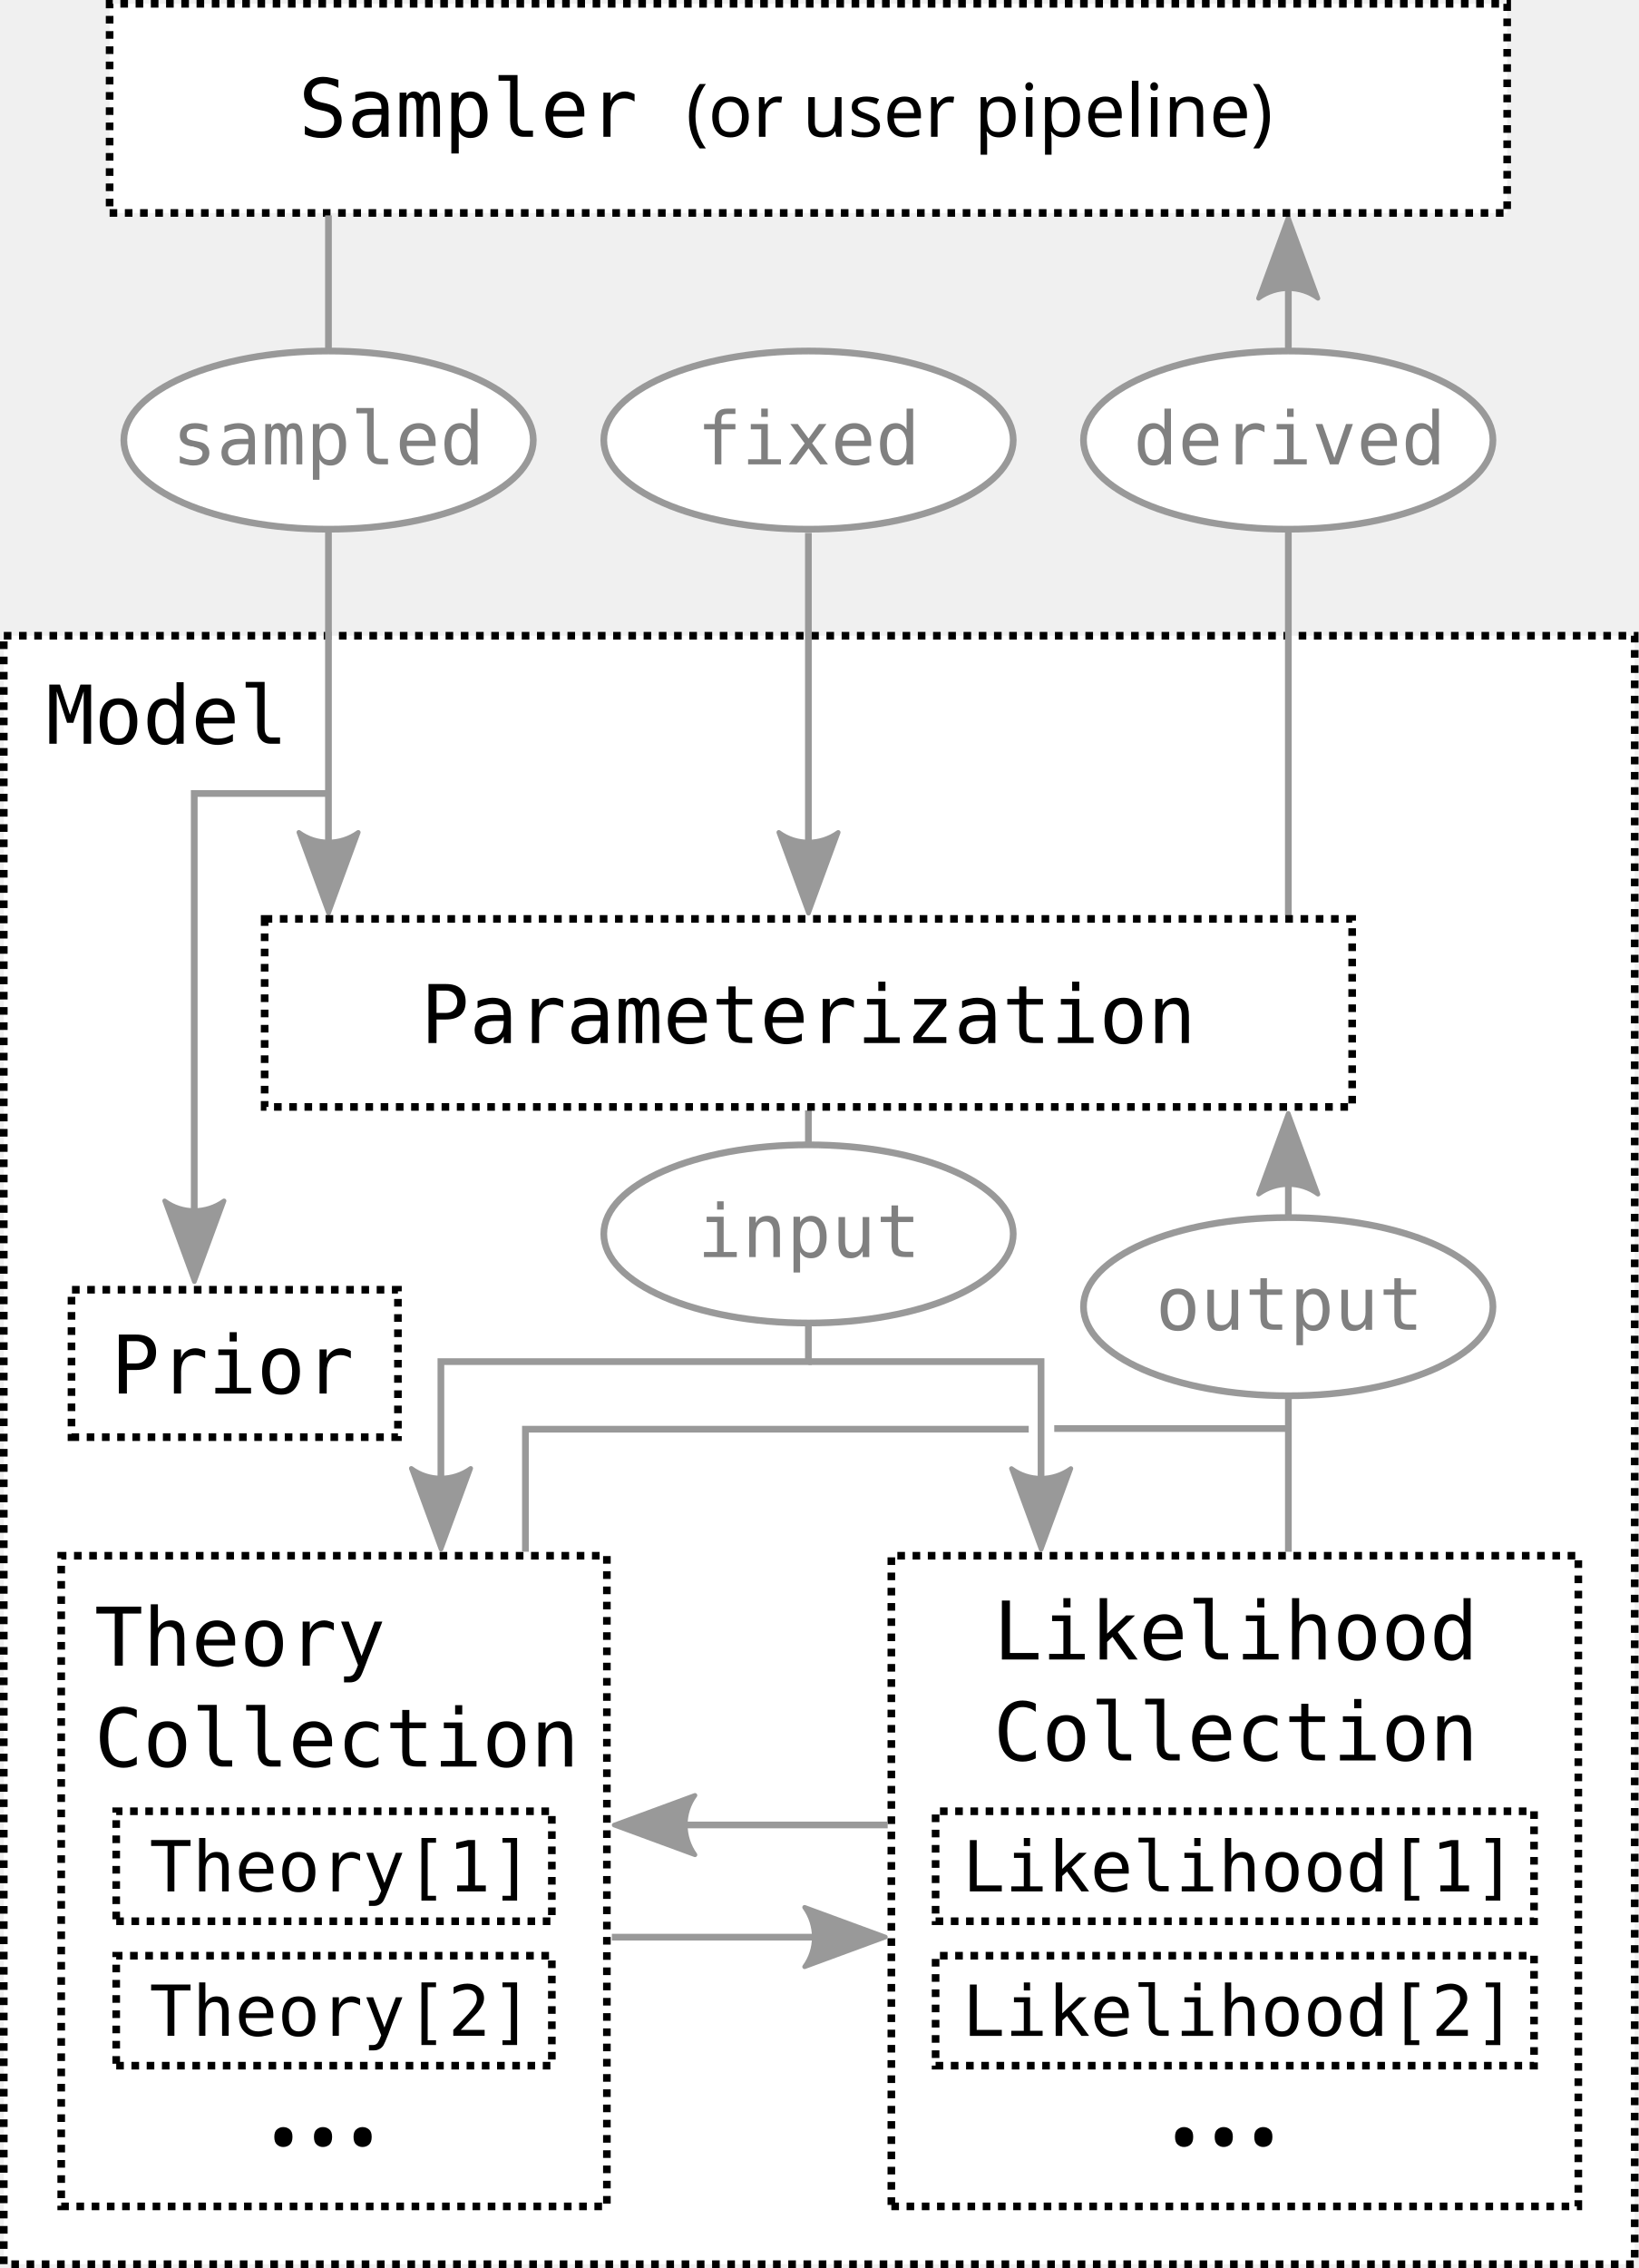
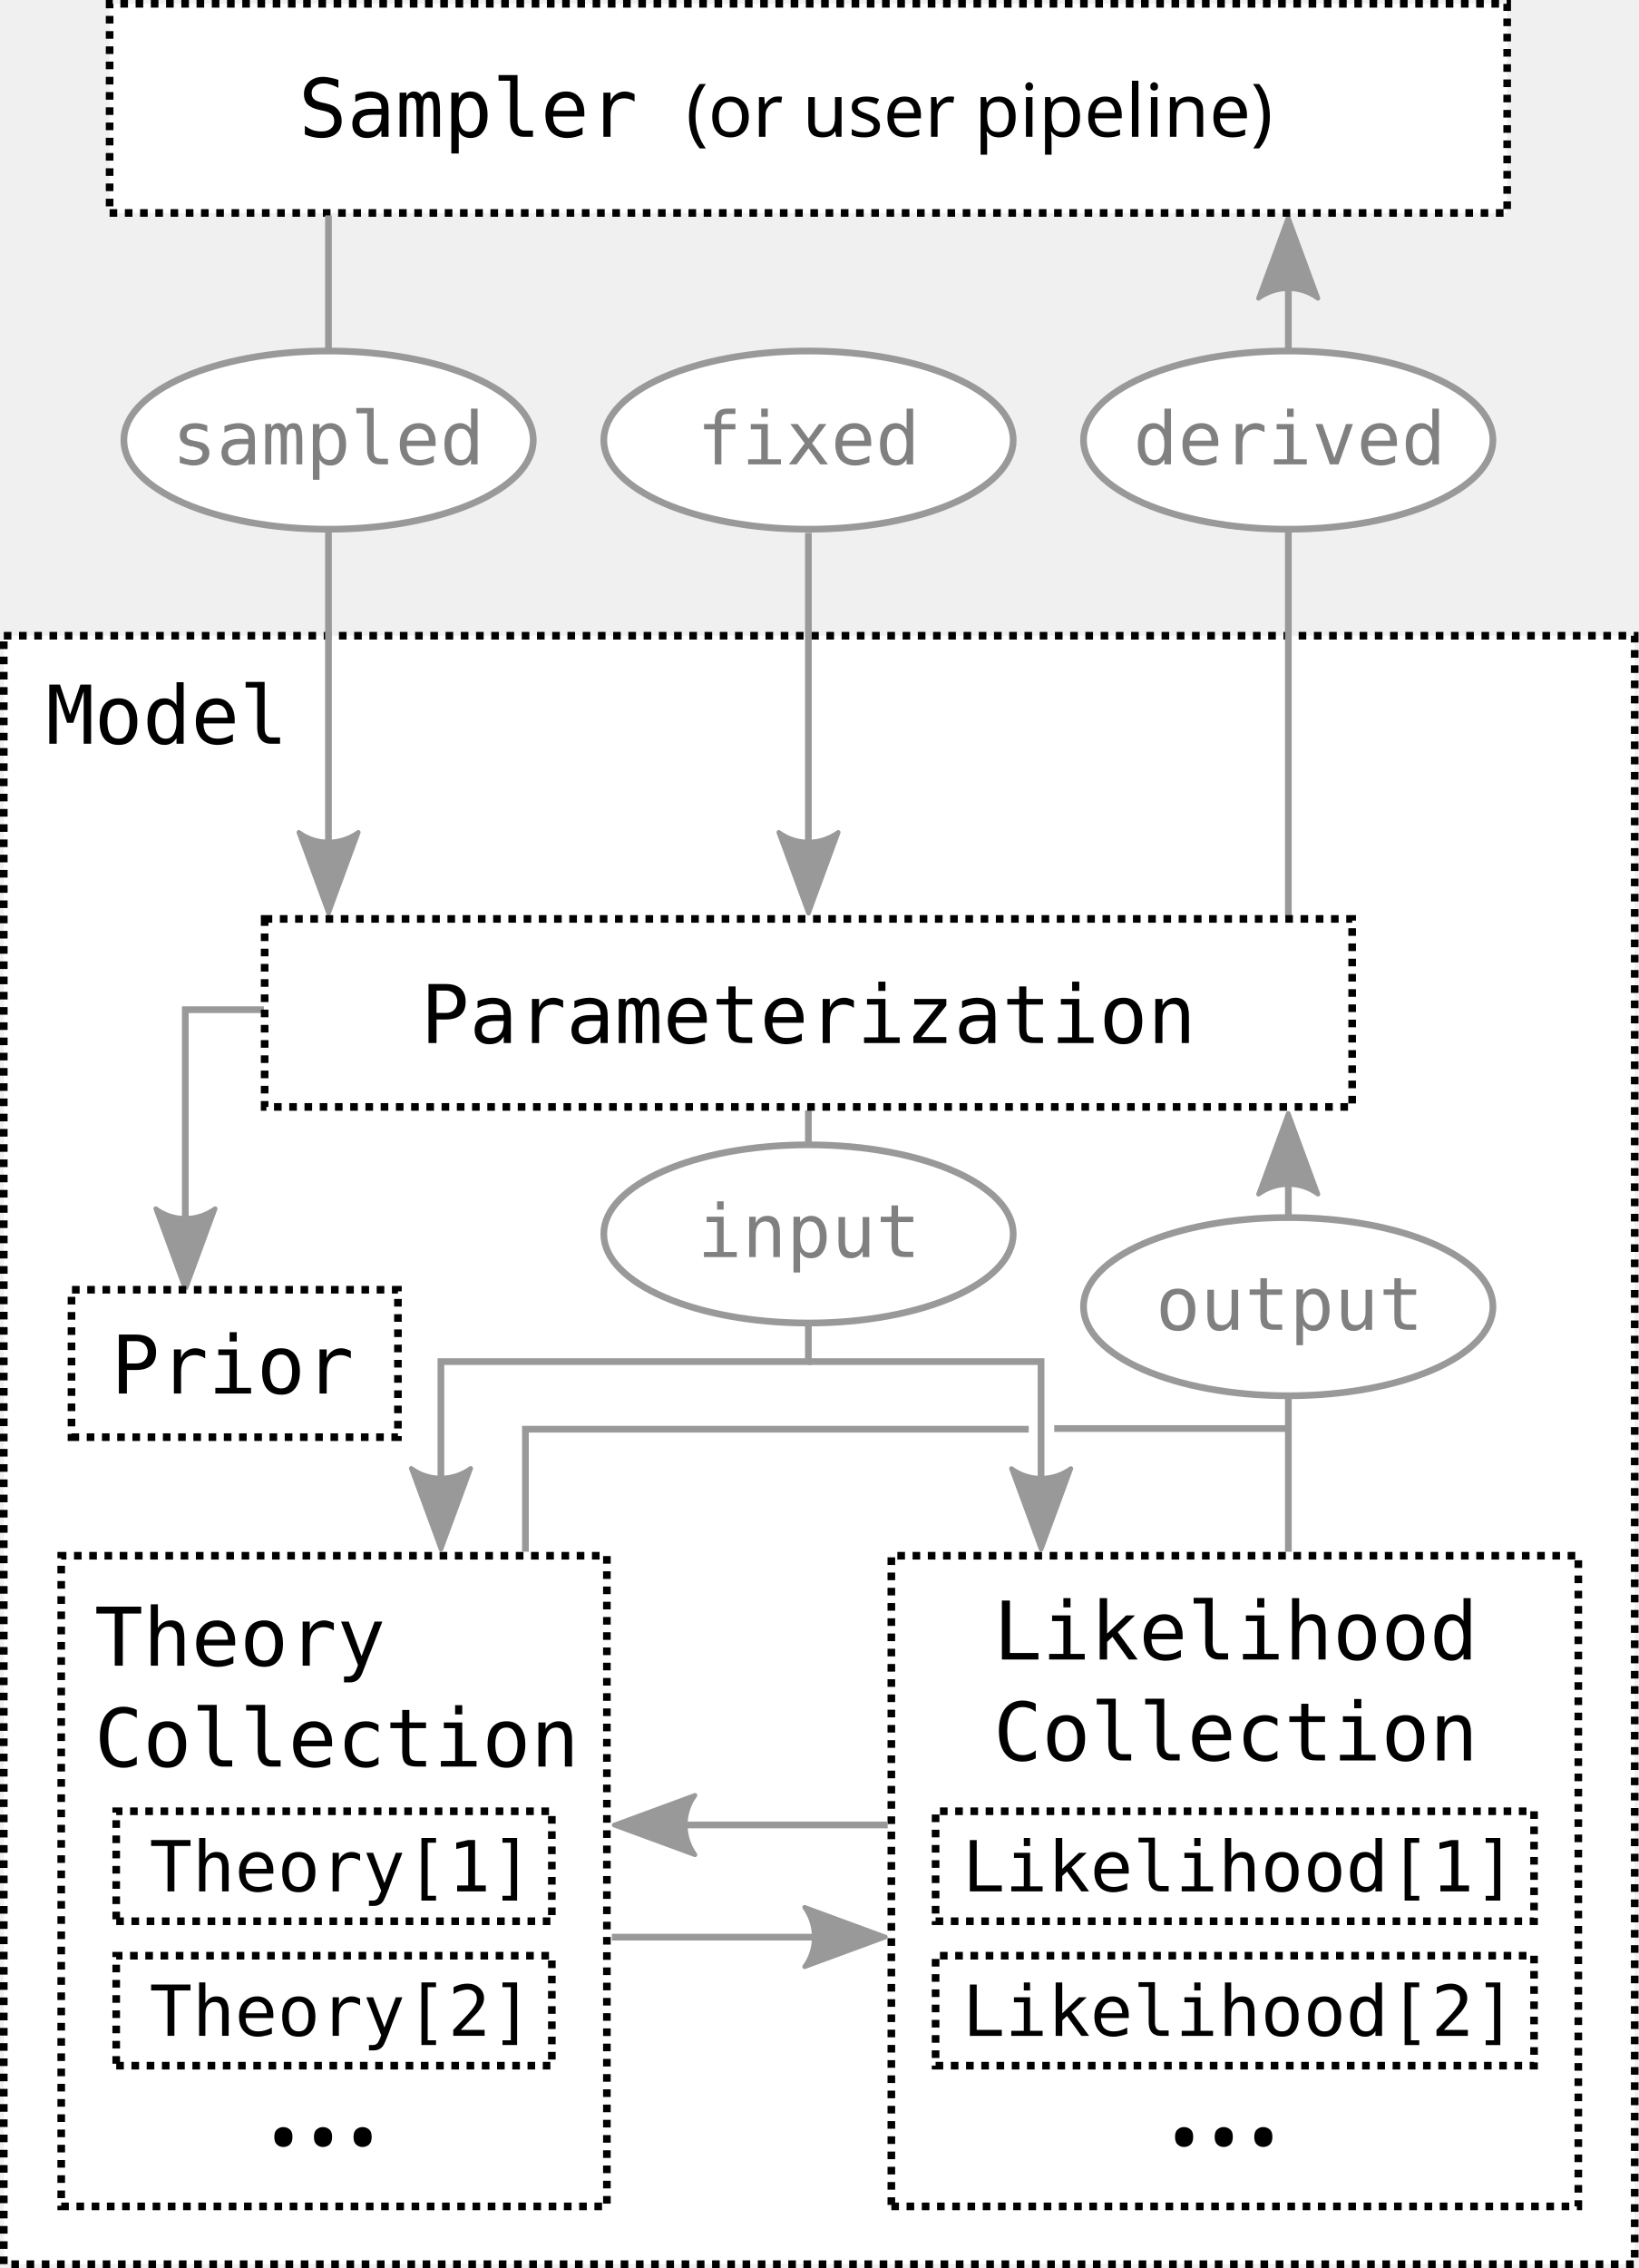
<svg xmlns="http://www.w3.org/2000/svg" width="86.047mm" height="119.081mm" viewBox="0 0 86.047 119.081" version="1.1" id="svg8">
  <defs id="defs2">
    <marker style="overflow:visible" id="marker2227" refX="0" refY="0" orient="auto">
      <path transform="matrix(1.1,0,0,1.1,1.1,0)" d="M 8.719,4.034 -2.207,0.016 8.719,-4.002 c -1.745,2.372 -1.735,5.617 -6e-7,8.035 z" style="fill:#999999;fill-opacity:1;fill-rule:evenodd;stroke:#999999;stroke-width:0.625;stroke-linejoin:round;stroke-opacity:1" id="path2225" />
    </marker>
    <marker orient="auto" refY="0" refX="0" id="marker1141" style="overflow:visible">
      <path id="path1139" style="fill:#999999;fill-opacity:1;fill-rule:evenodd;stroke:#999999;stroke-width:0.625;stroke-linejoin:round;stroke-opacity:1" d="M 8.719,4.034 -2.207,0.016 8.719,-4.002 c -1.745,2.372 -1.735,5.617 -6e-7,8.035 z" transform="matrix(1.1,0,0,1.1,1.1,0)" />
    </marker>
    <marker orient="auto" refY="0.0" refX="0.0" id="marker1460" style="overflow:visible;">
      <path id="path1458" style="fill-rule:evenodd;stroke-width:0.625;stroke-linejoin:round;stroke:#999999;stroke-opacity:1;fill:#999999;fill-opacity:1" d="M 8.719,4.034 L -2.207,0.016 L 8.719,-4.002 C 6.973,-1.63 6.983,1.616 8.719,4.034 z " transform="scale(1.1) rotate(180) translate(1,0)" />
    </marker>
    <marker orient="auto" refY="0.0" refX="0.0" id="Arrow2Lend" style="overflow:visible;">
      <path id="path1195" style="fill-rule:evenodd;stroke-width:0.625;stroke-linejoin:round;stroke:#999999;stroke-opacity:1;fill:#999999;fill-opacity:1" d="M 8.719,4.034 L -2.207,0.016 L 8.719,-4.002 C 6.973,-1.63 6.983,1.616 8.719,4.034 z " transform="scale(1.1) rotate(180) translate(1,0)" />
    </marker>
    <marker orient="auto" refY="0.0" refX="0.0" id="marker1445" style="overflow:visible">
      <path id="path1192" style="fill-rule:evenodd;stroke-width:0.625;stroke-linejoin:round;stroke:#999999;stroke-opacity:1;fill:#999999;fill-opacity:1" d="M 8.719,4.034 L -2.207,0.016 L 8.719,-4.002 C 6.973,-1.63 6.983,1.616 8.719,4.034 z " transform="scale(1.1) translate(1,0)" />
    </marker>
    <marker orient="auto" refY="0.0" refX="0.0" id="Arrow1Lend" style="overflow:visible;">
      <path id="path1177" d="M 0.0,0.0 L 5.0,-5.0 L -12.5,0.0 L 5.0,5.0 L 0.0,0.0 z " style="fill-rule:evenodd;stroke:#999999;stroke-width:1pt;stroke-opacity:1;fill:#999999;fill-opacity:1" transform="scale(0.8) rotate(180) translate(12.5,0)" />
    </marker>
    <marker orient="auto" refY="0.0" refX="0.0" id="marker1440" style="overflow:visible">
      <path id="path1438" d="M 0.0,0.0 L 5.0,-5.0 L -12.5,0.0 L 5.0,5.0 L 0.0,0.0 z " style="fill-rule:evenodd;stroke:#999999;stroke-width:1pt;stroke-opacity:1;fill:#999999;fill-opacity:1" transform="scale(0.8) translate(12.5,0)" />
    </marker>
    <marker orient="auto" refY="0.0" refX="0.0" id="Arrow1Lstart" style="overflow:visible">
      <path id="path1174" d="M 0.0,0.0 L 5.0,-5.0 L -12.5,0.0 L 5.0,5.0 L 0.0,0.0 z " style="fill-rule:evenodd;stroke:#999999;stroke-width:1pt;stroke-opacity:1;fill:#999999;fill-opacity:1" transform="scale(0.8) translate(12.5,0)" />
    </marker>
    <marker style="overflow:visible" id="marker5993" refX="0" refY="0" orient="auto">
      <path transform="matrix(1.1,0,0,1.1,1.1,0)" d="M 8.719,4.034 -2.207,0.016 8.719,-4.002 c -1.745,2.372 -1.735,5.617 -6e-7,8.035 z" style="fill:#999999;fill-opacity:1;fill-rule:evenodd;stroke:#999999;stroke-width:0.625;stroke-linejoin:round;stroke-opacity:1" id="path5991" />
    </marker>
    <marker orient="auto" refY="0" refX="0" id="marker5827" style="overflow:visible">
      <path id="path5825" style="fill:#999999;fill-opacity:1;fill-rule:evenodd;stroke:#999999;stroke-width:0.625;stroke-linejoin:round;stroke-opacity:1" d="M 8.719,4.034 -2.207,0.016 8.719,-4.002 c -1.745,2.372 -1.735,5.617 -6e-7,8.035 z" transform="matrix(1.1,0,0,1.1,1.1,0)" />
    </marker>
    <marker orient="auto" refY="0" refX="0" id="marker5817" style="overflow:visible">
      <path id="path5815" style="fill:#999999;fill-opacity:1;fill-rule:evenodd;stroke:#999999;stroke-width:0.625;stroke-linejoin:round;stroke-opacity:1" d="M 8.719,4.034 -2.207,0.016 8.719,-4.002 c -1.745,2.372 -1.735,5.617 -6e-7,8.035 z" transform="matrix(1.1,0,0,1.1,1.1,0)" />
    </marker>
    <marker orient="auto" refY="0" refX="0" id="marker4265" style="overflow:visible">
      <path id="path4263" style="fill:#999999;fill-opacity:1;fill-rule:evenodd;stroke:#999999;stroke-width:0.625;stroke-linejoin:round;stroke-opacity:1" d="M 8.719,4.034 -2.207,0.016 8.719,-4.002 c -1.745,2.372 -1.735,5.617 -6e-7,8.035 z" transform="matrix(1.1,0,0,1.1,1.1,0)" />
    </marker>
    <marker style="overflow:visible" id="marker4069" refX="0" refY="0" orient="auto">
      <path transform="matrix(1.1,0,0,1.1,1.1,0)" d="M 8.719,4.034 -2.207,0.016 8.719,-4.002 c -1.745,2.372 -1.735,5.617 -6e-7,8.035 z" style="fill:#999999;fill-opacity:1;fill-rule:evenodd;stroke:#999999;stroke-width:0.625;stroke-linejoin:round;stroke-opacity:1" id="path4067" />
    </marker>
    <marker orient="auto" refY="0" refX="0" id="Arrow2Lstart" style="overflow:visible">
      <path id="path3539" style="fill:#999999;fill-opacity:1;fill-rule:evenodd;stroke:#999999;stroke-width:0.625;stroke-linejoin:round;stroke-opacity:1" d="M 8.719,4.034 -2.207,0.016 8.719,-4.002 c -1.745,2.372 -1.735,5.617 -6e-7,8.035 z" transform="matrix(1.1,0,0,1.1,1.1,0)" />
    </marker>
  </defs>
  <g id="layer1" transform="translate(-50.44539,-69.7222)">
    <rect style="fill:#ffffff;stroke:#000000;stroke-width:0.4;stroke-miterlimit:4;stroke-dasharray:0.4, 0.4;stroke-dashoffset:0" id="rect26257" width="85.647" height="85.502" x="50.645" y="103.101" />
    <path id="path4874" d="M 118.102,81.612 V 117.789" style="fill:none;stroke:#999999;stroke-width:0.353;stroke-linecap:butt;stroke-linejoin:miter;stroke-miterlimit:4;stroke-dasharray:none;stroke-opacity:1;marker-start:url(#marker4265)" />
    <text xml:space="preserve" style="font-style:normal;font-weight:normal;font-size:10.583px;line-height:1.25;font-family:sans-serif;letter-spacing:0px;word-spacing:0px;fill:#000000;fill-opacity:1;stroke:none;stroke-width:0.265" x="118.328" y="182.102" id="text20">
      <tspan id="tspan18" x="118.328" y="191.466" style="stroke-width:0.265" />
    </text>
    <rect y="-80.903" x="56.202" height="10.981" width="73.392" id="rect27076" style="fill:#ffffff;stroke:#000000;stroke-width:0.4;stroke-miterlimit:4;stroke-dasharray:0.4, 0.4;stroke-dashoffset:0" transform="scale(1,-1)" />
    <text xml:space="preserve" style="font-style:normal;font-variant:normal;font-weight:normal;font-stretch:normal;font-size:4.233px;line-height:1.25;font-family:'DejaVu Sans Mono';-inkscape-font-specification:'DejaVu Sans Mono, Normal';font-variant-ligatures:normal;font-variant-caps:normal;font-variant-numeric:normal;font-feature-settings:normal;text-align:start;letter-spacing:0px;word-spacing:0px;writing-mode:lr-tb;text-anchor:start;fill:#000000;fill-opacity:1;stroke:none;stroke-width:0.265" x="66.282" y="76.727" id="text32" transform="scale(0.9976707,1.002335)">
      <tspan x="66.282" y="76.727" style="font-style:normal;font-variant:normal;font-weight:normal;font-stretch:normal;font-size:4.233px;font-family:'DejaVu Sans Mono';-inkscape-font-specification:'DejaVu Sans Mono, Normal';font-variant-ligatures:normal;font-variant-caps:normal;font-variant-numeric:normal;font-feature-settings:normal;text-align:start;writing-mode:lr-tb;text-anchor:start;stroke-width:0.265" id="tspan65">Sampler <tspan style="font-style:normal;font-variant:normal;font-weight:normal;font-stretch:normal;font-size:3.881px;font-family:sans-serif;-inkscape-font-specification:'sans-serif, Normal';font-variant-ligatures:normal;font-variant-caps:normal;font-variant-numeric:normal;font-feature-settings:normal;text-align:start;writing-mode:lr-tb;text-anchor:start" id="tspan8004">(or user pipeline)</tspan>
      </tspan>
    </text>
    <path id="path15054" d="m 67.694,117.198 2e-6,-36.167" style="fill:none;stroke:#999999;stroke-width:0.353;stroke-linecap:butt;stroke-linejoin:miter;stroke-miterlimit:4;stroke-dasharray:none;stroke-opacity:1;marker-start:url(#Arrow2Lstart)" />
    <ellipse style="fill:#ffffff;stroke:#999999;stroke-width:0.353;stroke-miterlimit:4;stroke-dasharray:none;stroke-dashoffset:0" id="ellipse6195" cx="67.7" cy="92.83" rx="10.751" ry="4.678" />
    <text xml:space="preserve" style="font-style:normal;font-variant:normal;font-weight:normal;font-stretch:normal;font-size:3.881px;line-height:1.25;font-family:'DejaVu Sans Mono';-inkscape-font-specification:'DejaVu Sans Mono, Normal';font-variant-ligatures:normal;font-variant-caps:normal;font-variant-numeric:normal;font-feature-settings:normal;text-align:start;letter-spacing:0px;word-spacing:0px;writing-mode:lr-tb;text-anchor:start;fill:#808080;fill-opacity:1;stroke:none;stroke-width:0.222" x="59.268" y="94.439" id="text6000" transform="scale(1.003554,0.9964585)">
      <tspan id="tspan5998" x="59.268" y="94.439" style="font-style:normal;font-variant:normal;font-weight:normal;font-stretch:normal;font-size:3.881px;font-family:'DejaVu Sans Mono';-inkscape-font-specification:'DejaVu Sans Mono, Normal';font-variant-ligatures:normal;font-variant-caps:normal;font-variant-numeric:normal;font-feature-settings:normal;text-align:start;writing-mode:lr-tb;text-anchor:start;fill:#808080;stroke-width:0.222">sampled</tspan>
    </text>
    <ellipse style="fill:#ffffff;stroke:#999999;stroke-width:0.353;stroke-miterlimit:4;stroke-dasharray:none;stroke-dashoffset:0" id="ellipse6211" cx="118.096" cy="92.83" rx="10.751" ry="4.678" />
    <text xml:space="preserve" style="font-style:normal;font-variant:normal;font-weight:normal;font-stretch:normal;font-size:3.881px;line-height:1.25;font-family:'DejaVu Sans Mono';-inkscape-font-specification:'DejaVu Sans Mono, Normal';font-variant-ligatures:normal;font-variant-caps:normal;font-variant-numeric:normal;font-feature-settings:normal;text-align:start;letter-spacing:0px;word-spacing:0px;writing-mode:lr-tb;text-anchor:start;fill:#808080;fill-opacity:1;stroke:none;stroke-width:0.222" x="109.573" y="94.439" id="text6004" transform="scale(1.003554,0.9964585)">
      <tspan id="tspan6002" x="109.573" y="94.439" style="font-style:normal;font-variant:normal;font-weight:normal;font-stretch:normal;font-size:3.881px;font-family:'DejaVu Sans Mono';-inkscape-font-specification:'DejaVu Sans Mono, Normal';font-variant-ligatures:normal;font-variant-caps:normal;font-variant-numeric:normal;font-feature-settings:normal;text-align:start;writing-mode:lr-tb;text-anchor:start;fill:#808080;stroke-width:0.222">derived</tspan>
    </text>
    <path style="fill:none;stroke:#999999;stroke-width:0.353;stroke-linecap:butt;stroke-linejoin:miter;stroke-miterlimit:4;stroke-dasharray:none;stroke-opacity:1;marker-start:url(#marker5827)" d="m 73.599,150.593 v -9.379 H 92.898 v -13.191" id="path2293" />
    <g id="g1165" transform="translate(0,-4.347614)">
      <ellipse ry="4.678" rx="10.751" cy="138.857" cx="92.904" id="ellipse6222" style="fill:#ffffff;stroke:#999999;stroke-width:0.353;stroke-miterlimit:4;stroke-dasharray:none;stroke-dashoffset:0" />
      <text transform="scale(1.003307,0.9967038)" xml:space="preserve" style="font-style:normal;font-variant:normal;font-weight:normal;font-stretch:normal;font-size:3.881px;line-height:1.25;font-family:'DejaVu Sans Mono';-inkscape-font-specification:'DejaVu Sans Mono, Normal';font-variant-ligatures:normal;font-variant-caps:normal;font-variant-numeric:normal;font-feature-settings:normal;text-align:start;letter-spacing:0px;word-spacing:0px;writing-mode:lr-tb;text-anchor:start;fill:#808080;fill-opacity:1;stroke:none;stroke-width:0.222" x="86.783" y="140.537" id="text6284">
        <tspan id="tspan6286" x="86.783" y="140.537" style="font-style:normal;font-variant:normal;font-weight:normal;font-stretch:normal;font-size:3.881px;font-family:'DejaVu Sans Mono';-inkscape-font-specification:'DejaVu Sans Mono, Normal';font-variant-ligatures:normal;font-variant-caps:normal;font-variant-numeric:normal;font-feature-settings:normal;text-align:start;writing-mode:lr-tb;text-anchor:start;fill:#808080;stroke-width:0.222">input</tspan>
      </text>
    </g>
    <path id="path5341" d="m 118.104,128.649 0,22.548" style="fill:none;stroke:#999999;stroke-width:0.353;stroke-linecap:butt;stroke-linejoin:miter;stroke-miterlimit:4;stroke-dasharray:none;stroke-opacity:1;marker-start:url(#marker5817)" />
    <g id="g1170" transform="translate(0,-0.5291667)">
      <ellipse style="fill:#ffffff;stroke:#999999;stroke-width:0.353;stroke-miterlimit:4;stroke-dasharray:none;stroke-dashoffset:0" id="ellipse6224" cx="118.096" cy="138.857" rx="10.751" ry="4.678" />
      <text transform="scale(1.003307,0.9967038)" id="text28" y="140.537" x="110.765" style="font-style:normal;font-variant:normal;font-weight:normal;font-stretch:normal;font-size:3.881px;line-height:1.25;font-family:'DejaVu Sans Mono';-inkscape-font-specification:'DejaVu Sans Mono, Normal';font-variant-ligatures:normal;font-variant-caps:normal;font-variant-numeric:normal;font-feature-settings:normal;text-align:start;letter-spacing:0px;word-spacing:0px;writing-mode:lr-tb;text-anchor:start;fill:#808080;fill-opacity:1;stroke:none;stroke-width:0.222" xml:space="preserve">
        <tspan style="font-style:normal;font-variant:normal;font-weight:normal;font-stretch:normal;font-size:3.881px;font-family:'DejaVu Sans Mono';-inkscape-font-specification:'DejaVu Sans Mono, Normal';font-variant-ligatures:normal;font-variant-caps:normal;font-variant-numeric:normal;font-feature-settings:normal;text-align:start;writing-mode:lr-tb;text-anchor:start;fill:#808080;stroke-width:0.222" y="140.537" x="110.765" id="tspan26">output</tspan>
      </text>
    </g>
    <text transform="scale(0.9961022,1.003913)" id="text26817" y="108.349" x="53.072" style="font-style:normal;font-variant:normal;font-weight:normal;font-stretch:normal;font-size:4.233px;line-height:1.25;font-family:'DejaVu Sans Mono';-inkscape-font-specification:'DejaVu Sans Mono, Normal';font-variant-ligatures:normal;font-variant-caps:normal;font-variant-numeric:normal;font-feature-settings:normal;text-align:start;letter-spacing:0px;word-spacing:0px;writing-mode:lr-tb;text-anchor:start;fill:#000000;fill-opacity:1;stroke:none;stroke-width:0.265" xml:space="preserve">
      <tspan style="font-style:normal;font-variant:normal;font-weight:normal;font-stretch:normal;font-size:4.233px;font-family:'DejaVu Sans Mono';-inkscape-font-specification:'DejaVu Sans Mono, Normal';font-variant-ligatures:normal;font-variant-caps:normal;font-variant-numeric:normal;font-feature-settings:normal;text-align:start;writing-mode:lr-tb;text-anchor:start;stroke-width:0.265" y="108.349" x="53.072" id="tspan26815">Model</tspan>
    </text>
    <path id="path1080" d="M 92.898,117.2 V 97.701" style="fill:none;stroke:#999999;stroke-width:0.353;stroke-linecap:butt;stroke-linejoin:miter;stroke-miterlimit:4;stroke-dasharray:none;stroke-opacity:1;marker-start:url(#marker4069)" />
-     <path style="fill:none;stroke:#999999;stroke-width:0.353;stroke-linecap:butt;stroke-linejoin:miter;stroke-miterlimit:4;stroke-dasharray:none;stroke-opacity:1;marker-start:url(#marker5993)" d="m 60.646,136.547 v -25.163 h 7.148" id="path2227" />
+     <path style="fill:none;stroke:#999999;stroke-width:0.353;stroke-linecap:butt;stroke-linejoin:miter;stroke-miterlimit:4;stroke-dasharray:none;stroke-opacity:1;marker-start:url(#marker5993)" d="M 60.178,136.957 V 122.736 h 4.127" id="path2227" />
    <ellipse ry="4.678" rx="10.751" cy="92.83" cx="92.904" id="ellipse6209" style="fill:#ffffff;stroke:#999999;stroke-width:0.353;stroke-miterlimit:4;stroke-dasharray:none;stroke-dashoffset:0" />
    <text xml:space="preserve" style="font-style:normal;font-variant:normal;font-weight:normal;font-stretch:normal;font-size:3.881px;line-height:1.25;font-family:'DejaVu Sans Mono';-inkscape-font-specification:'DejaVu Sans Mono, Normal';font-variant-ligatures:normal;font-variant-caps:normal;font-variant-numeric:normal;font-feature-settings:normal;text-align:start;letter-spacing:0px;word-spacing:0px;writing-mode:lr-tb;text-anchor:start;fill:#808080;fill-opacity:1;stroke:none;stroke-width:0.222" x="86.735" y="94.439" id="text5996" transform="scale(1.003554,0.9964585)">
      <tspan id="tspan5994" x="86.735" y="94.439" style="font-style:normal;font-variant:normal;font-weight:normal;font-stretch:normal;font-size:3.881px;font-family:'DejaVu Sans Mono';-inkscape-font-specification:'DejaVu Sans Mono, Normal';font-variant-ligatures:normal;font-variant-caps:normal;font-variant-numeric:normal;font-feature-settings:normal;text-align:start;writing-mode:lr-tb;text-anchor:start;fill:#808080;stroke-width:0.222">fixed</tspan>
    </text>
    <g id="g1160" transform="translate(-0.484049,0.6453986)">
      <rect transform="scale(1,-1)" style="fill:#ffffff;stroke:#000000;stroke-width:0.4;stroke-miterlimit:4;stroke-dasharray:0.4, 0.4;stroke-dashoffset:0" id="rect28732" width="17.143" height="7.741" x="54.684" y="-144.535" />
      <text id="text24" y="142.243" x="56.765" style="font-style:normal;font-variant:normal;font-weight:normal;font-stretch:normal;font-size:4.233px;line-height:1.25;font-family:'DejaVu Sans Mono';-inkscape-font-specification:'DejaVu Sans Mono, Normal';font-variant-ligatures:normal;font-variant-caps:normal;font-variant-numeric:normal;font-feature-settings:normal;text-align:start;letter-spacing:0px;word-spacing:0px;writing-mode:lr-tb;text-anchor:start;fill:#000000;fill-opacity:1;stroke:none;stroke-width:0.265" xml:space="preserve">
        <tspan style="font-style:normal;font-variant:normal;font-weight:normal;font-stretch:normal;font-size:4.233px;font-family:'DejaVu Sans Mono';-inkscape-font-specification:'DejaVu Sans Mono, Normal';font-variant-ligatures:normal;font-variant-caps:normal;font-variant-numeric:normal;font-feature-settings:normal;text-align:start;writing-mode:lr-tb;text-anchor:start;stroke-width:0.265" y="142.243" x="56.765" id="tspan22">Prior</tspan>
      </text>
    </g>
    <rect transform="scale(1,-1)" style="fill:#ffffff;stroke:#000000;stroke-width:0.4;stroke-miterlimit:4;stroke-dasharray:0.4, 0.4;stroke-dashoffset:0" id="rect28497" width="36.077" height="34.162" x="97.254" y="-185.568" />
    <text transform="scale(0.9983801,1.001623)" id="text7294" y="156.601" x="102.789" style="font-style:normal;font-variant:normal;font-weight:normal;font-stretch:normal;font-size:4.233px;line-height:1.25;font-family:'DejaVu Sans Mono';-inkscape-font-specification:'DejaVu Sans Mono, Normal';font-variant-ligatures:normal;font-variant-caps:normal;font-variant-numeric:normal;font-feature-settings:normal;text-align:start;letter-spacing:0px;word-spacing:0px;writing-mode:lr-tb;text-anchor:start;fill:#000000;fill-opacity:1;stroke:none;stroke-width:0.265" xml:space="preserve">
      <tspan id="tspan7292" style="font-style:normal;font-variant:normal;font-weight:normal;font-stretch:normal;font-size:4.233px;font-family:'DejaVu Sans Mono';-inkscape-font-specification:'DejaVu Sans Mono, Normal';font-variant-ligatures:normal;font-variant-caps:normal;font-variant-numeric:normal;font-feature-settings:normal;text-align:start;writing-mode:lr-tb;text-anchor:start;stroke-width:0.265" y="156.601" x="102.789">Likelihood</tspan>
      <tspan style="font-style:normal;font-variant:normal;font-weight:normal;font-stretch:normal;font-size:4.233px;font-family:'DejaVu Sans Mono';-inkscape-font-specification:'DejaVu Sans Mono, Normal';font-variant-ligatures:normal;font-variant-caps:normal;font-variant-numeric:normal;font-feature-settings:normal;text-align:start;writing-mode:lr-tb;text-anchor:start;stroke-width:0.265" y="161.892" x="102.789" id="tspan1056">Collection</tspan>
    </text>
    <rect transform="scale(1,-1)" style="fill:#ffffff;stroke:#000000;stroke-width:0.4;stroke-miterlimit:4;stroke-dasharray:0.4, 0.4;stroke-dashoffset:0" id="rect6109" width="31.428" height="5.774" x="99.578" y="-170.596" />
    <text xml:space="preserve" style="font-style:normal;font-variant:normal;font-weight:normal;font-stretch:normal;font-size:3.704px;line-height:1.25;font-family:'DejaVu Sans Mono';-inkscape-font-specification:'DejaVu Sans Mono, Normal';font-variant-ligatures:normal;font-variant-caps:normal;font-variant-numeric:normal;font-feature-settings:normal;text-align:start;letter-spacing:0px;word-spacing:0px;writing-mode:lr-tb;text-anchor:start;fill:#000000;fill-opacity:1;stroke:none;stroke-width:0.265" x="100.656" y="169.583" id="text16" transform="scale(1.003268,0.9967423)">
      <tspan id="tspan14" x="100.656" y="169.583" style="font-style:normal;font-variant:normal;font-weight:normal;font-stretch:normal;font-size:3.704px;font-family:'DejaVu Sans Mono';-inkscape-font-specification:'DejaVu Sans Mono, Normal';font-variant-ligatures:normal;font-variant-caps:normal;font-variant-numeric:normal;font-feature-settings:normal;text-align:start;writing-mode:lr-tb;text-anchor:start;stroke-width:0.265">Likelihood[1]</tspan>
    </text>
    <text xml:space="preserve" style="font-style:normal;font-variant:normal;font-weight:normal;font-stretch:normal;font-size:7.761px;line-height:1.25;font-family:sans-serif;-inkscape-font-specification:'sans-serif, Normal';font-variant-ligatures:normal;font-variant-caps:normal;font-variant-numeric:normal;font-feature-settings:normal;text-align:start;letter-spacing:0px;word-spacing:0px;writing-mode:lr-tb;text-anchor:start;fill:#000000;fill-opacity:1;stroke:none;stroke-width:0.265" x="111.591" y="182.339" id="text6107">
      <tspan id="tspan6105" x="111.591" y="182.339" style="font-style:normal;font-variant:normal;font-weight:normal;font-stretch:normal;font-size:7.761px;font-family:sans-serif;-inkscape-font-specification:'sans-serif, Normal';font-variant-ligatures:normal;font-variant-caps:normal;font-variant-numeric:normal;font-feature-settings:normal;text-align:start;writing-mode:lr-tb;text-anchor:start;stroke-width:0.265">...</tspan>
    </text>
    <rect y="-178.18" x="99.578" height="5.774" width="31.428" id="rect8156" style="fill:#ffffff;stroke:#000000;stroke-width:0.4;stroke-miterlimit:4;stroke-dasharray:0.4, 0.4;stroke-dashoffset:0" transform="scale(1,-1)" />
    <text transform="scale(1.003268,0.9967423)" id="text8160" y="177.191" x="100.656" style="font-style:normal;font-variant:normal;font-weight:normal;font-stretch:normal;font-size:3.704px;line-height:1.25;font-family:'DejaVu Sans Mono';-inkscape-font-specification:'DejaVu Sans Mono, Normal';font-variant-ligatures:normal;font-variant-caps:normal;font-variant-numeric:normal;font-feature-settings:normal;text-align:start;letter-spacing:0px;word-spacing:0px;writing-mode:lr-tb;text-anchor:start;fill:#000000;fill-opacity:1;stroke:none;stroke-width:0.265" xml:space="preserve">
      <tspan style="font-style:normal;font-variant:normal;font-weight:normal;font-stretch:normal;font-size:3.704px;font-family:'DejaVu Sans Mono';-inkscape-font-specification:'DejaVu Sans Mono, Normal';font-variant-ligatures:normal;font-variant-caps:normal;font-variant-numeric:normal;font-feature-settings:normal;text-align:start;writing-mode:lr-tb;text-anchor:start;stroke-width:0.265" y="177.191" x="100.656" id="tspan8158">Likelihood[2]</tspan>
    </text>
    <g id="g1155" transform="translate(-99.63736,6.544219)">
      <rect transform="scale(1,-1)" style="fill:#ffffff;stroke:#000000;stroke-width:0.4;stroke-miterlimit:4;stroke-dasharray:0.4, 0.4;stroke-dashoffset:0" id="rect1111" width="28.655" height="34.162" x="153.298" y="-179.024" />
      <text transform="scale(0.9983801,1.001623)" id="text1117" y="150.389" x="155.302" style="font-style:normal;font-variant:normal;font-weight:normal;font-stretch:normal;font-size:4.233px;line-height:1.25;font-family:'DejaVu Sans Mono';-inkscape-font-specification:'DejaVu Sans Mono, Normal';font-variant-ligatures:normal;font-variant-caps:normal;font-variant-numeric:normal;font-feature-settings:normal;text-align:start;letter-spacing:0px;word-spacing:0px;writing-mode:lr-tb;text-anchor:start;fill:#000000;fill-opacity:1;stroke:none;stroke-width:0.265" xml:space="preserve">
        <tspan style="font-style:normal;font-variant:normal;font-weight:normal;font-stretch:normal;font-size:4.233px;font-family:'DejaVu Sans Mono';-inkscape-font-specification:'DejaVu Sans Mono, Normal';font-variant-ligatures:normal;font-variant-caps:normal;font-variant-numeric:normal;font-feature-settings:normal;text-align:start;writing-mode:lr-tb;text-anchor:start;stroke-width:0.265" y="150.389" x="155.302" id="tspan1115">Theory</tspan>
        <tspan id="tspan1141" style="font-style:normal;font-variant:normal;font-weight:normal;font-stretch:normal;font-size:4.233px;font-family:'DejaVu Sans Mono';-inkscape-font-specification:'DejaVu Sans Mono, Normal';font-variant-ligatures:normal;font-variant-caps:normal;font-variant-numeric:normal;font-feature-settings:normal;text-align:start;writing-mode:lr-tb;text-anchor:start;stroke-width:0.265" y="155.681" x="155.302">Collection</tspan>
      </text>
      <rect transform="scale(1,-1)" style="fill:#ffffff;stroke:#000000;stroke-width:0.4;stroke-miterlimit:4;stroke-dasharray:0.4, 0.4;stroke-dashoffset:0" id="rect1119" width="22.877" height="5.774" x="156.186" y="-164.052" />
      <text xml:space="preserve" style="font-style:normal;font-variant:normal;font-weight:normal;font-stretch:normal;font-size:3.704px;line-height:1.25;font-family:'DejaVu Sans Mono';-inkscape-font-specification:'DejaVu Sans Mono, Normal';font-variant-ligatures:normal;font-variant-caps:normal;font-variant-numeric:normal;font-feature-settings:normal;text-align:start;letter-spacing:0px;word-spacing:0px;writing-mode:lr-tb;text-anchor:start;fill:#000000;fill-opacity:1;stroke:none;stroke-width:0.265" x="157.427" y="163.017" id="text1123" transform="scale(1.003268,0.9967423)">
        <tspan id="tspan1121" x="157.427" y="163.017" style="font-style:normal;font-variant:normal;font-weight:normal;font-stretch:normal;font-size:3.704px;font-family:'DejaVu Sans Mono';-inkscape-font-specification:'DejaVu Sans Mono, Normal';font-variant-ligatures:normal;font-variant-caps:normal;font-variant-numeric:normal;font-feature-settings:normal;text-align:start;writing-mode:lr-tb;text-anchor:start;stroke-width:0.265">Theory[1]</tspan>
      </text>
      <text xml:space="preserve" style="font-style:normal;font-variant:normal;font-weight:normal;font-stretch:normal;font-size:7.761px;line-height:1.25;font-family:sans-serif;-inkscape-font-specification:'sans-serif, Normal';font-variant-ligatures:normal;font-variant-caps:normal;font-variant-numeric:normal;font-feature-settings:normal;text-align:start;letter-spacing:0px;word-spacing:0px;writing-mode:lr-tb;text-anchor:start;fill:#000000;fill-opacity:1;stroke:none;stroke-width:0.265" x="163.924" y="175.795" id="text1127">
        <tspan id="tspan1125" x="163.924" y="175.795" style="font-style:normal;font-variant:normal;font-weight:normal;font-stretch:normal;font-size:7.761px;font-family:sans-serif;-inkscape-font-specification:'sans-serif, Normal';font-variant-ligatures:normal;font-variant-caps:normal;font-variant-numeric:normal;font-feature-settings:normal;text-align:start;writing-mode:lr-tb;text-anchor:start;stroke-width:0.265">...</tspan>
      </text>
      <rect y="-171.636" x="156.186" height="5.774" width="22.877" id="rect1129" style="fill:#ffffff;stroke:#000000;stroke-width:0.4;stroke-miterlimit:4;stroke-dasharray:0.4, 0.4;stroke-dashoffset:0" transform="scale(1,-1)" />
      <text transform="scale(1.003268,0.9967423)" id="text1133" y="170.625" x="157.427" style="font-style:normal;font-variant:normal;font-weight:normal;font-stretch:normal;font-size:3.704px;line-height:1.25;font-family:'DejaVu Sans Mono';-inkscape-font-specification:'DejaVu Sans Mono, Normal';font-variant-ligatures:normal;font-variant-caps:normal;font-variant-numeric:normal;font-feature-settings:normal;text-align:start;letter-spacing:0px;word-spacing:0px;writing-mode:lr-tb;text-anchor:start;fill:#000000;fill-opacity:1;stroke:none;stroke-width:0.265" xml:space="preserve">
        <tspan style="font-style:normal;font-variant:normal;font-weight:normal;font-stretch:normal;font-size:3.704px;font-family:'DejaVu Sans Mono';-inkscape-font-specification:'DejaVu Sans Mono, Normal';font-variant-ligatures:normal;font-variant-caps:normal;font-variant-numeric:normal;font-feature-settings:normal;text-align:start;writing-mode:lr-tb;text-anchor:start;stroke-width:0.265" y="170.625" x="157.427" id="tspan1131">Theory[2]</tspan>
      </text>
    </g>
    <path style="fill:none;stroke:#999999;stroke-width:0.353;stroke-linecap:butt;stroke-linejoin:miter;stroke-miterlimit:4;stroke-dasharray:none;stroke-opacity:1;marker-end:url(#Arrow2Lend)" d="m 92.902,141.213 h 12.214 v 9.389" id="path1172" />
    <g id="g1452">
      <rect y="117.97" x="64.343" height="9.871" width="57.111" id="rect18173" style="fill:#ffffff;stroke:#000000;stroke-width:0.4;stroke-miterlimit:4;stroke-dasharray:0.4, 0.4;stroke-dashoffset:0" />
      <text transform="scale(0.9983801,1.001623)" id="text12" y="124.284" x="72.659" style="font-style:normal;font-variant:normal;font-weight:normal;font-stretch:normal;font-size:4.233px;line-height:1.25;font-family:'DejaVu Sans Mono';-inkscape-font-specification:'DejaVu Sans Mono, Normal';font-variant-ligatures:normal;font-variant-caps:normal;font-variant-numeric:normal;font-feature-settings:normal;text-align:start;letter-spacing:0px;word-spacing:0px;writing-mode:lr-tb;text-anchor:start;fill:#000000;fill-opacity:1;stroke:none;stroke-width:0.265" xml:space="preserve">
        <tspan id="tspan2243" style="font-style:normal;font-variant:normal;font-weight:normal;font-stretch:normal;font-size:4.233px;font-family:'DejaVu Sans Mono';-inkscape-font-specification:'DejaVu Sans Mono, Normal';font-variant-ligatures:normal;font-variant-caps:normal;font-variant-numeric:normal;font-feature-settings:normal;text-align:start;writing-mode:lr-tb;text-anchor:start;stroke-width:0.265" y="124.284" x="72.659">Parameterization</tspan>
      </text>
    </g>
    <path style="fill:none;stroke:#999999;stroke-width:0.353;stroke-linecap:butt;stroke-linejoin:miter;stroke-miterlimit:4;stroke-dasharray:none;stroke-opacity:1" d="M 118.076,144.728 H 105.809" id="path1454" />
    <path style="fill:none;stroke:#999999;stroke-width:0.353;stroke-linecap:butt;stroke-linejoin:miter;stroke-miterlimit:4;stroke-dasharray:none;stroke-opacity:1" d="M 104.469,144.762 H 78.038 v 6.435" id="path1456" />
    <g id="g2843" transform="translate(0,0.692297)">
      <path id="path1137" d="M 83.168,164.849 H 97.062" style="fill:none;stroke:#999999;stroke-width:0.353;stroke-linecap:butt;stroke-linejoin:miter;stroke-miterlimit:4;stroke-dasharray:none;stroke-opacity:1;marker-start:url(#marker1141)" />
      <path style="fill:none;stroke:#999999;stroke-width:0.353;stroke-linecap:butt;stroke-linejoin:miter;stroke-miterlimit:4;stroke-dasharray:none;stroke-opacity:1;marker-start:url(#marker2227)" d="M 96.473,170.74 H 82.578" id="path2223" />
    </g>
  </g>
</svg>
